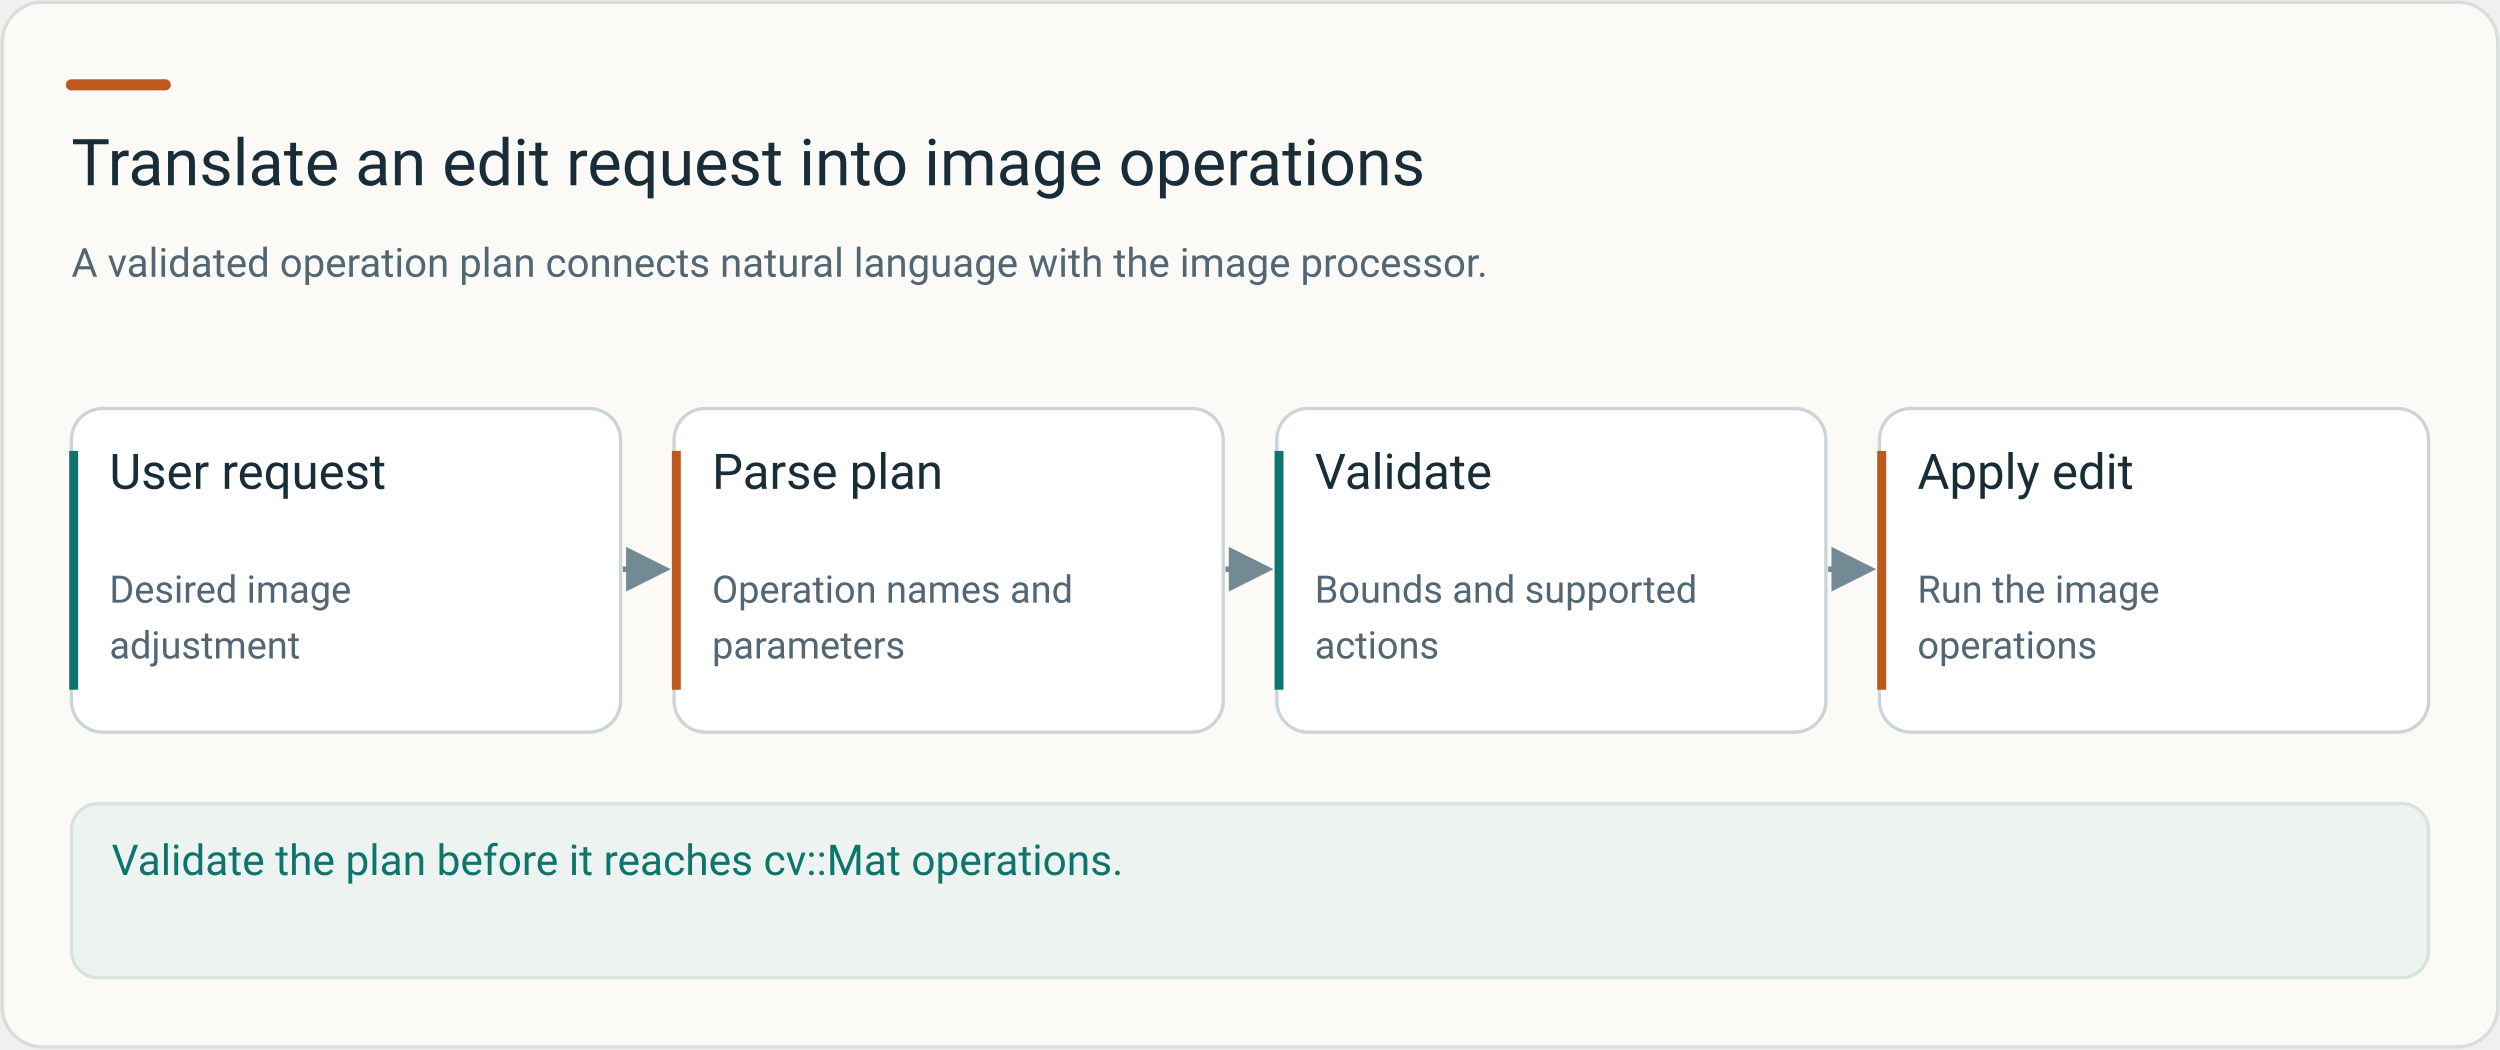
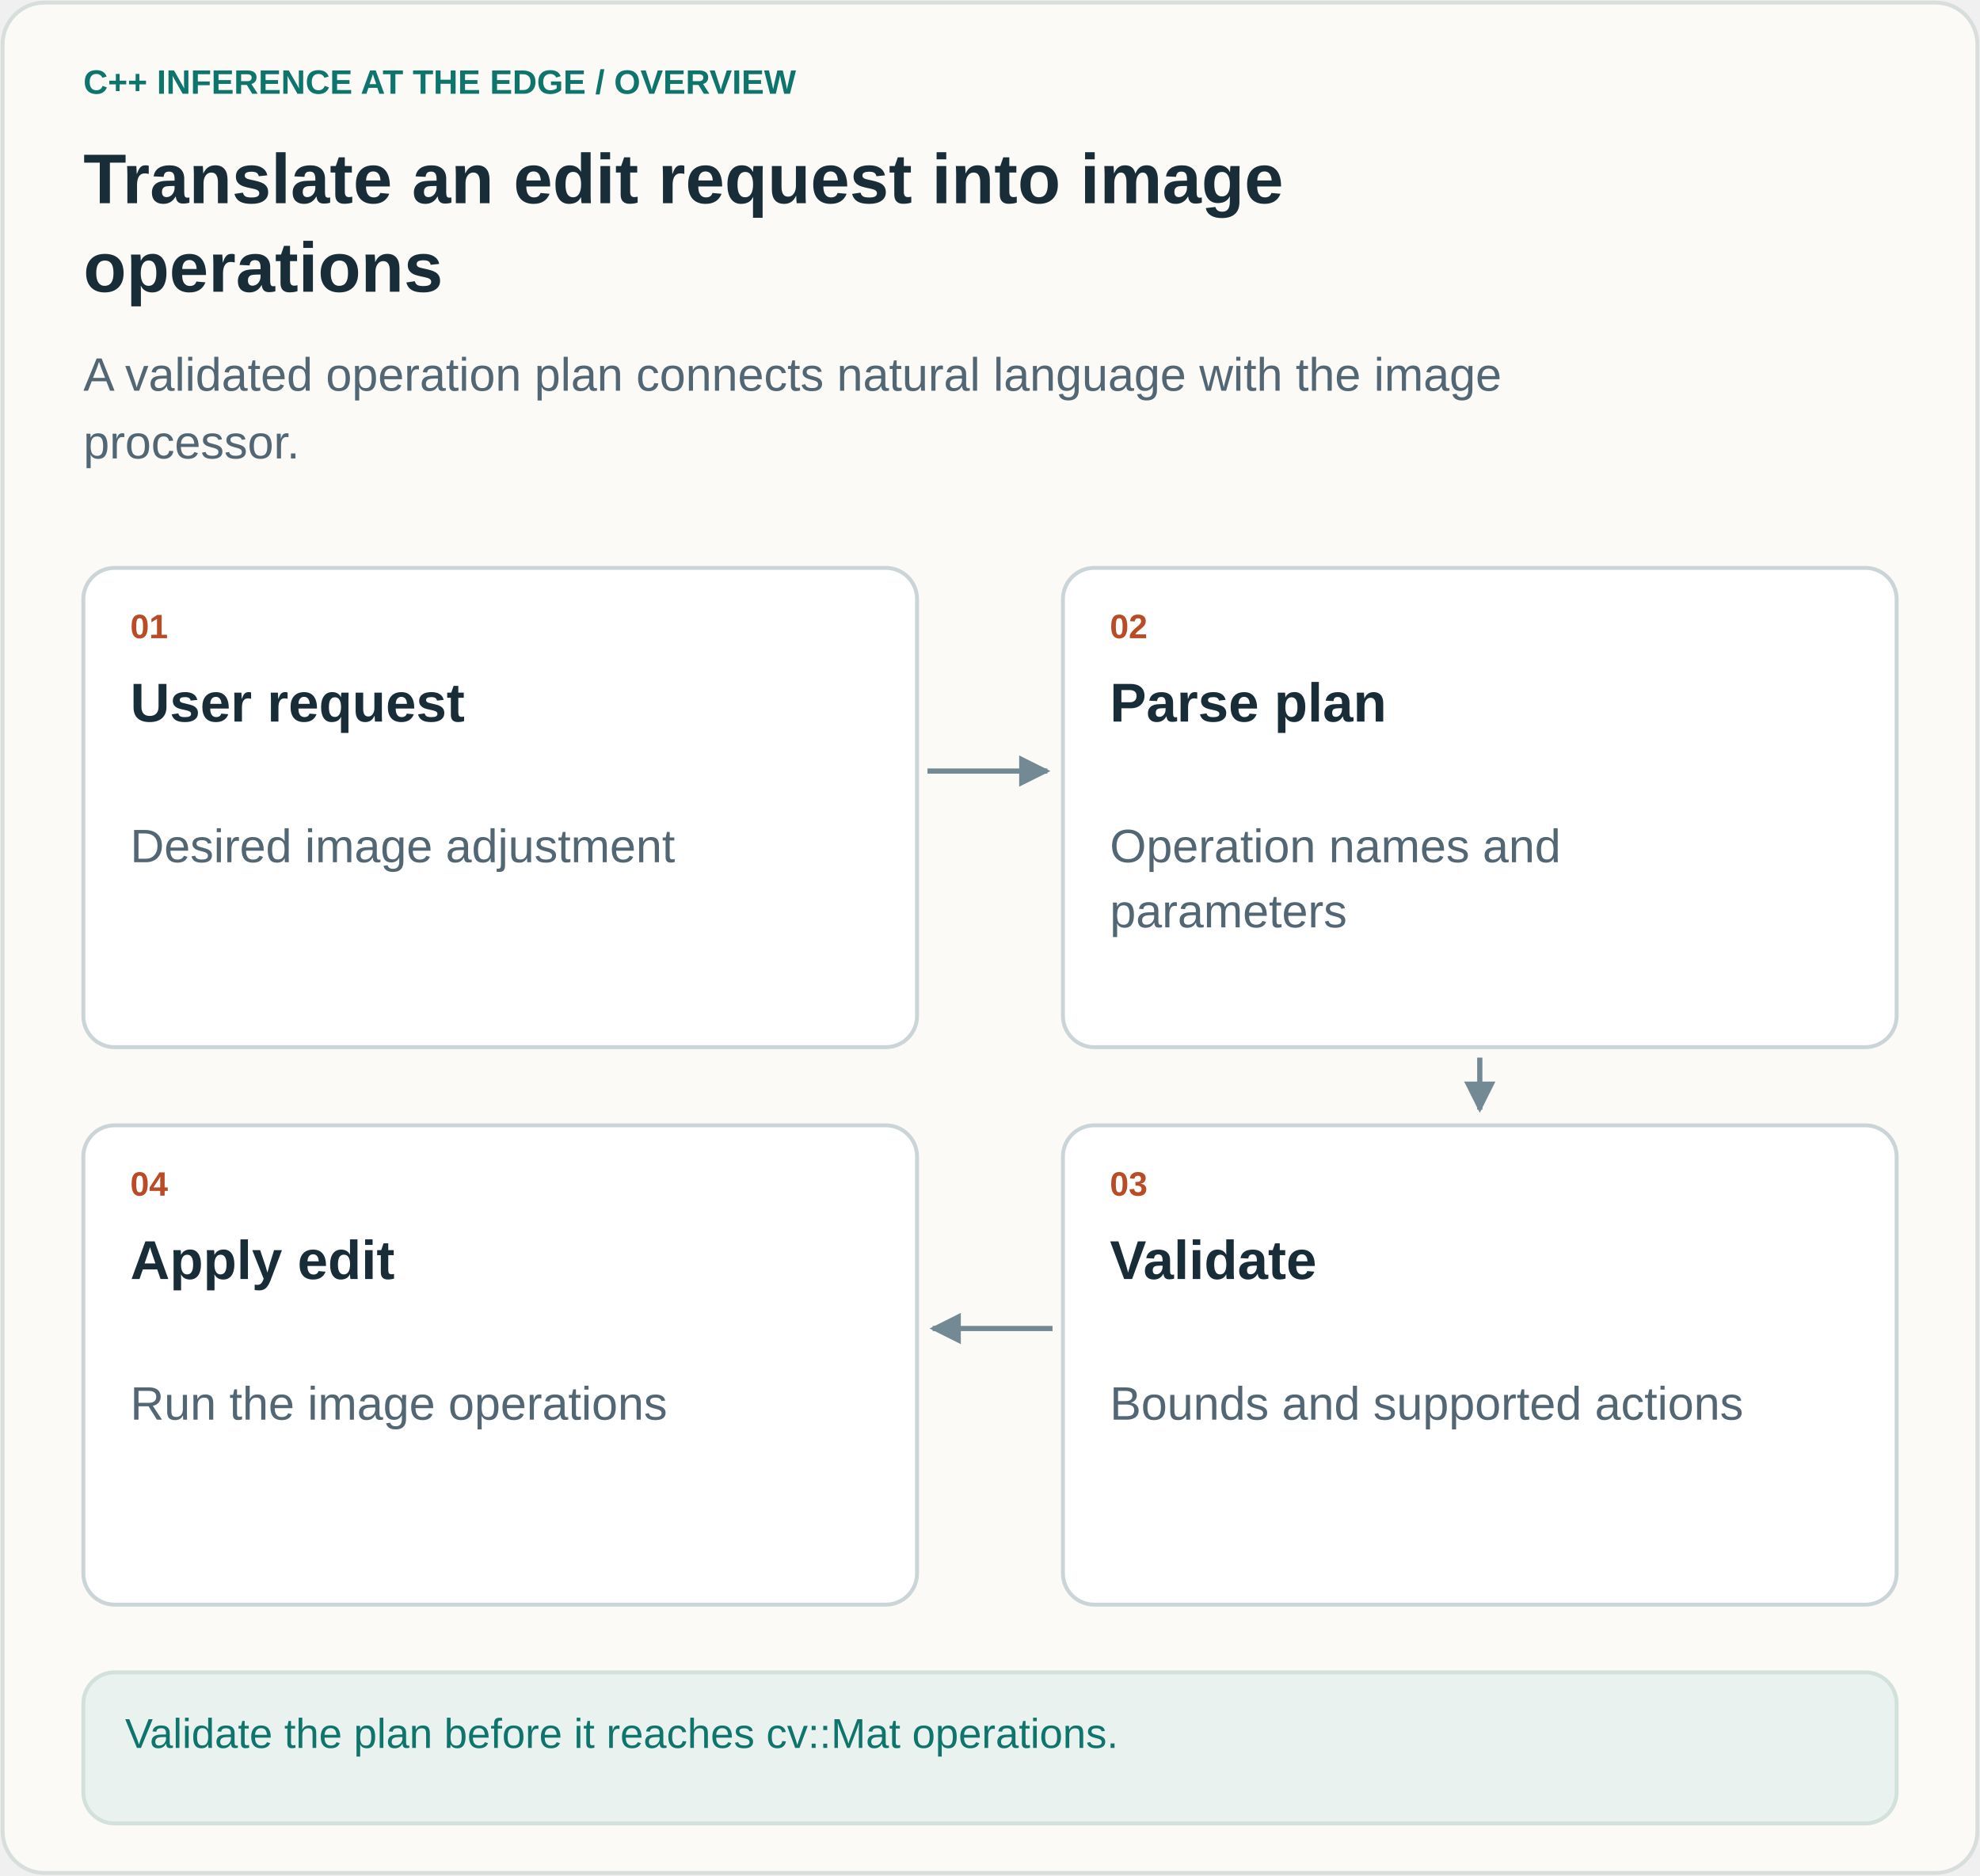
- <svg xmlns="http://www.w3.org/2000/svg" viewBox="0 0 1120 470" role="img" aria-labelledby="title desc">
+ <svg xmlns="http://www.w3.org/2000/svg" width="760" height="720" viewBox="0 0 760 720" role="img" aria-labelledby="title desc">
  <defs>
-     <marker id="arrow" markerWidth="8" markerHeight="8" refX="7" refY="4" orient="auto">
-       <path d="M0 0 L8 4 L0 8 Z" fill="#738993" />
+     <marker id="arrow" viewBox="0 0 10 10" refX="9" refY="5" markerWidth="6" markerHeight="6" orient="auto-start-reverse">
+       <path d="M0 0 L10 5 L0 10 Z" fill="#738993" />
    </marker>
  </defs>
-   <g font-family="Roboto, Arial, sans-serif">
-     <rect x="1" y="1" width="1118" height="468" rx="18" fill="#fbfaf7" stroke="#d8dedb" stroke-width="1.5" />
-     <path d="M32 38 H74" stroke="#bd591c" stroke-width="5" stroke-linecap="round" />
-     <text x="32" y="83" font-size="29" fill="#182d38" font-weight="400">Translate an edit request into image operations</text>
-     <text x="32" y="124" font-size="18" fill="#526674" font-weight="400">A validated operation plan connects natural language with the image processor.</text>
-     <rect x="32" y="183" width="246" height="145" rx="14" fill="#fff" stroke="#cbd5d8" stroke-width="1.5" />
-     <path d="M33 202 V309" stroke="#0e756d" stroke-width="4" />
-     <text x="49" y="219" font-size="22" fill="#182d38" font-weight="400">User request</text>
-     <text x="49" y="270" font-size="17" fill="#526674" font-weight="400">Desired image</text>
-     <text x="49" y="295" font-size="17" fill="#526674" font-weight="400">adjustment</text>
-     <path d="M279 255 H298" stroke="#738993" stroke-width="2.5" marker-end="url(#arrow)" fill="none" />
-     <rect x="302" y="183" width="246" height="145" rx="14" fill="#fff" stroke="#cbd5d8" stroke-width="1.5" />
-     <path d="M303 202 V309" stroke="#bd591c" stroke-width="4" />
-     <text x="319" y="219" font-size="22" fill="#182d38" font-weight="400">Parse plan</text>
-     <text x="319" y="270" font-size="17" fill="#526674" font-weight="400">Operation names and</text>
-     <text x="319" y="295" font-size="17" fill="#526674" font-weight="400">parameters</text>
-     <path d="M549 255 H568" stroke="#738993" stroke-width="2.5" marker-end="url(#arrow)" fill="none" />
-     <rect x="572" y="183" width="246" height="145" rx="14" fill="#fff" stroke="#cbd5d8" stroke-width="1.5" />
-     <path d="M573 202 V309" stroke="#0e756d" stroke-width="4" />
-     <text x="589" y="219" font-size="22" fill="#182d38" font-weight="400">Validate</text>
-     <text x="589" y="270" font-size="17" fill="#526674" font-weight="400">Bounds and supported</text>
-     <text x="589" y="295" font-size="17" fill="#526674" font-weight="400">actions</text>
-     <path d="M819 255 H838" stroke="#738993" stroke-width="2.5" marker-end="url(#arrow)" fill="none" />
-     <rect x="842" y="183" width="246" height="145" rx="14" fill="#fff" stroke="#cbd5d8" stroke-width="1.5" />
-     <path d="M843 202 V309" stroke="#bd591c" stroke-width="4" />
-     <text x="859" y="219" font-size="22" fill="#182d38" font-weight="400">Apply edit</text>
-     <text x="859" y="270" font-size="17" fill="#526674" font-weight="400">Run the image</text>
-     <text x="859" y="295" font-size="17" fill="#526674" font-weight="400">operations</text>
-     <rect x="32" y="360" width="1056" height="78" rx="12" fill="#edf3f1" stroke="#d7e3de" stroke-width="1.5" />
-     <text x="50" y="392" font-size="19" fill="#0e756d" font-weight="400">Validate the plan before it reaches cv::Mat operations.</text>
+   <g font-family="Arial, Helvetica, sans-serif">
+     <rect x="1" y="1" width="758" height="718" rx="16" fill="#fbfaf7" stroke="#d8dedb" stroke-width="1.5" />
+     <text x="32" y="36" font-size="13" fill="#0e756d" font-weight="700" text-anchor="start">C++ INFERENCE AT THE EDGE  /  OVERVIEW</text>
+     <text x="32" y="78" font-size="27" fill="#182d38" font-weight="600" text-anchor="start">Translate an edit request into image</text>
+     <text x="32" y="112" font-size="27" fill="#182d38" font-weight="600" text-anchor="start">operations</text>
+     <text x="32" y="150" font-size="18" fill="#526674" font-weight="400" text-anchor="start">A validated operation plan connects natural language with the image</text>
+     <text x="32" y="176" font-size="18" fill="#526674" font-weight="400" text-anchor="start">processor.</text>
+     <rect x="32" y="218" width="320" height="184" rx="12" fill="#fff" stroke="#cbd5d8" stroke-width="1.5" />
+     <text x="50" y="245" font-size="13" fill="#b94c27" font-weight="700" text-anchor="start">01</text>
+     <text x="50" y="277" font-size="21" fill="#182d38" font-weight="600" text-anchor="start">User request</text>
+     <text x="50" y="331" font-size="18" fill="#526674" font-weight="400" text-anchor="start">Desired image adjustment</text>
+     <rect x="408" y="218" width="320" height="184" rx="12" fill="#fff" stroke="#cbd5d8" stroke-width="1.5" />
+     <text x="426" y="245" font-size="13" fill="#b94c27" font-weight="700" text-anchor="start">02</text>
+     <text x="426" y="277" font-size="21" fill="#182d38" font-weight="600" text-anchor="start">Parse plan</text>
+     <text x="426" y="331" font-size="18" fill="#526674" font-weight="400" text-anchor="start">Operation names and</text>
+     <text x="426" y="356" font-size="18" fill="#526674" font-weight="400" text-anchor="start">parameters</text>
+     <rect x="408" y="432" width="320" height="184" rx="12" fill="#fff" stroke="#cbd5d8" stroke-width="1.5" />
+     <text x="426" y="459" font-size="13" fill="#b94c27" font-weight="700" text-anchor="start">03</text>
+     <text x="426" y="491" font-size="21" fill="#182d38" font-weight="600" text-anchor="start">Validate</text>
+     <text x="426" y="545" font-size="18" fill="#526674" font-weight="400" text-anchor="start">Bounds and supported actions</text>
+     <rect x="32" y="432" width="320" height="184" rx="12" fill="#fff" stroke="#cbd5d8" stroke-width="1.5" />
+     <text x="50" y="459" font-size="13" fill="#b94c27" font-weight="700" text-anchor="start">04</text>
+     <text x="50" y="491" font-size="21" fill="#182d38" font-weight="600" text-anchor="start">Apply edit</text>
+     <text x="50" y="545" font-size="18" fill="#526674" font-weight="400" text-anchor="start">Run the image operations</text>
+     <path d="M356 296 L402 296" fill="none" stroke="#738993" stroke-width="2" marker-end="url(#arrow)" />
+     <path d="M568 406 L568 426" fill="none" stroke="#738993" stroke-width="2" marker-end="url(#arrow)" />
+     <path d="M404 510 L358 510" fill="none" stroke="#738993" stroke-width="2" marker-end="url(#arrow)" />
+     <rect x="32" y="642" width="696" height="58" rx="12" fill="#eaf2ef" stroke="#d2e1db" stroke-width="1.5" />
+     <text x="48" y="671" font-size="16" fill="#0e756d" font-weight="400" text-anchor="start">Validate the plan before it reaches cv::Mat operations.</text>
  </g>
</svg>
